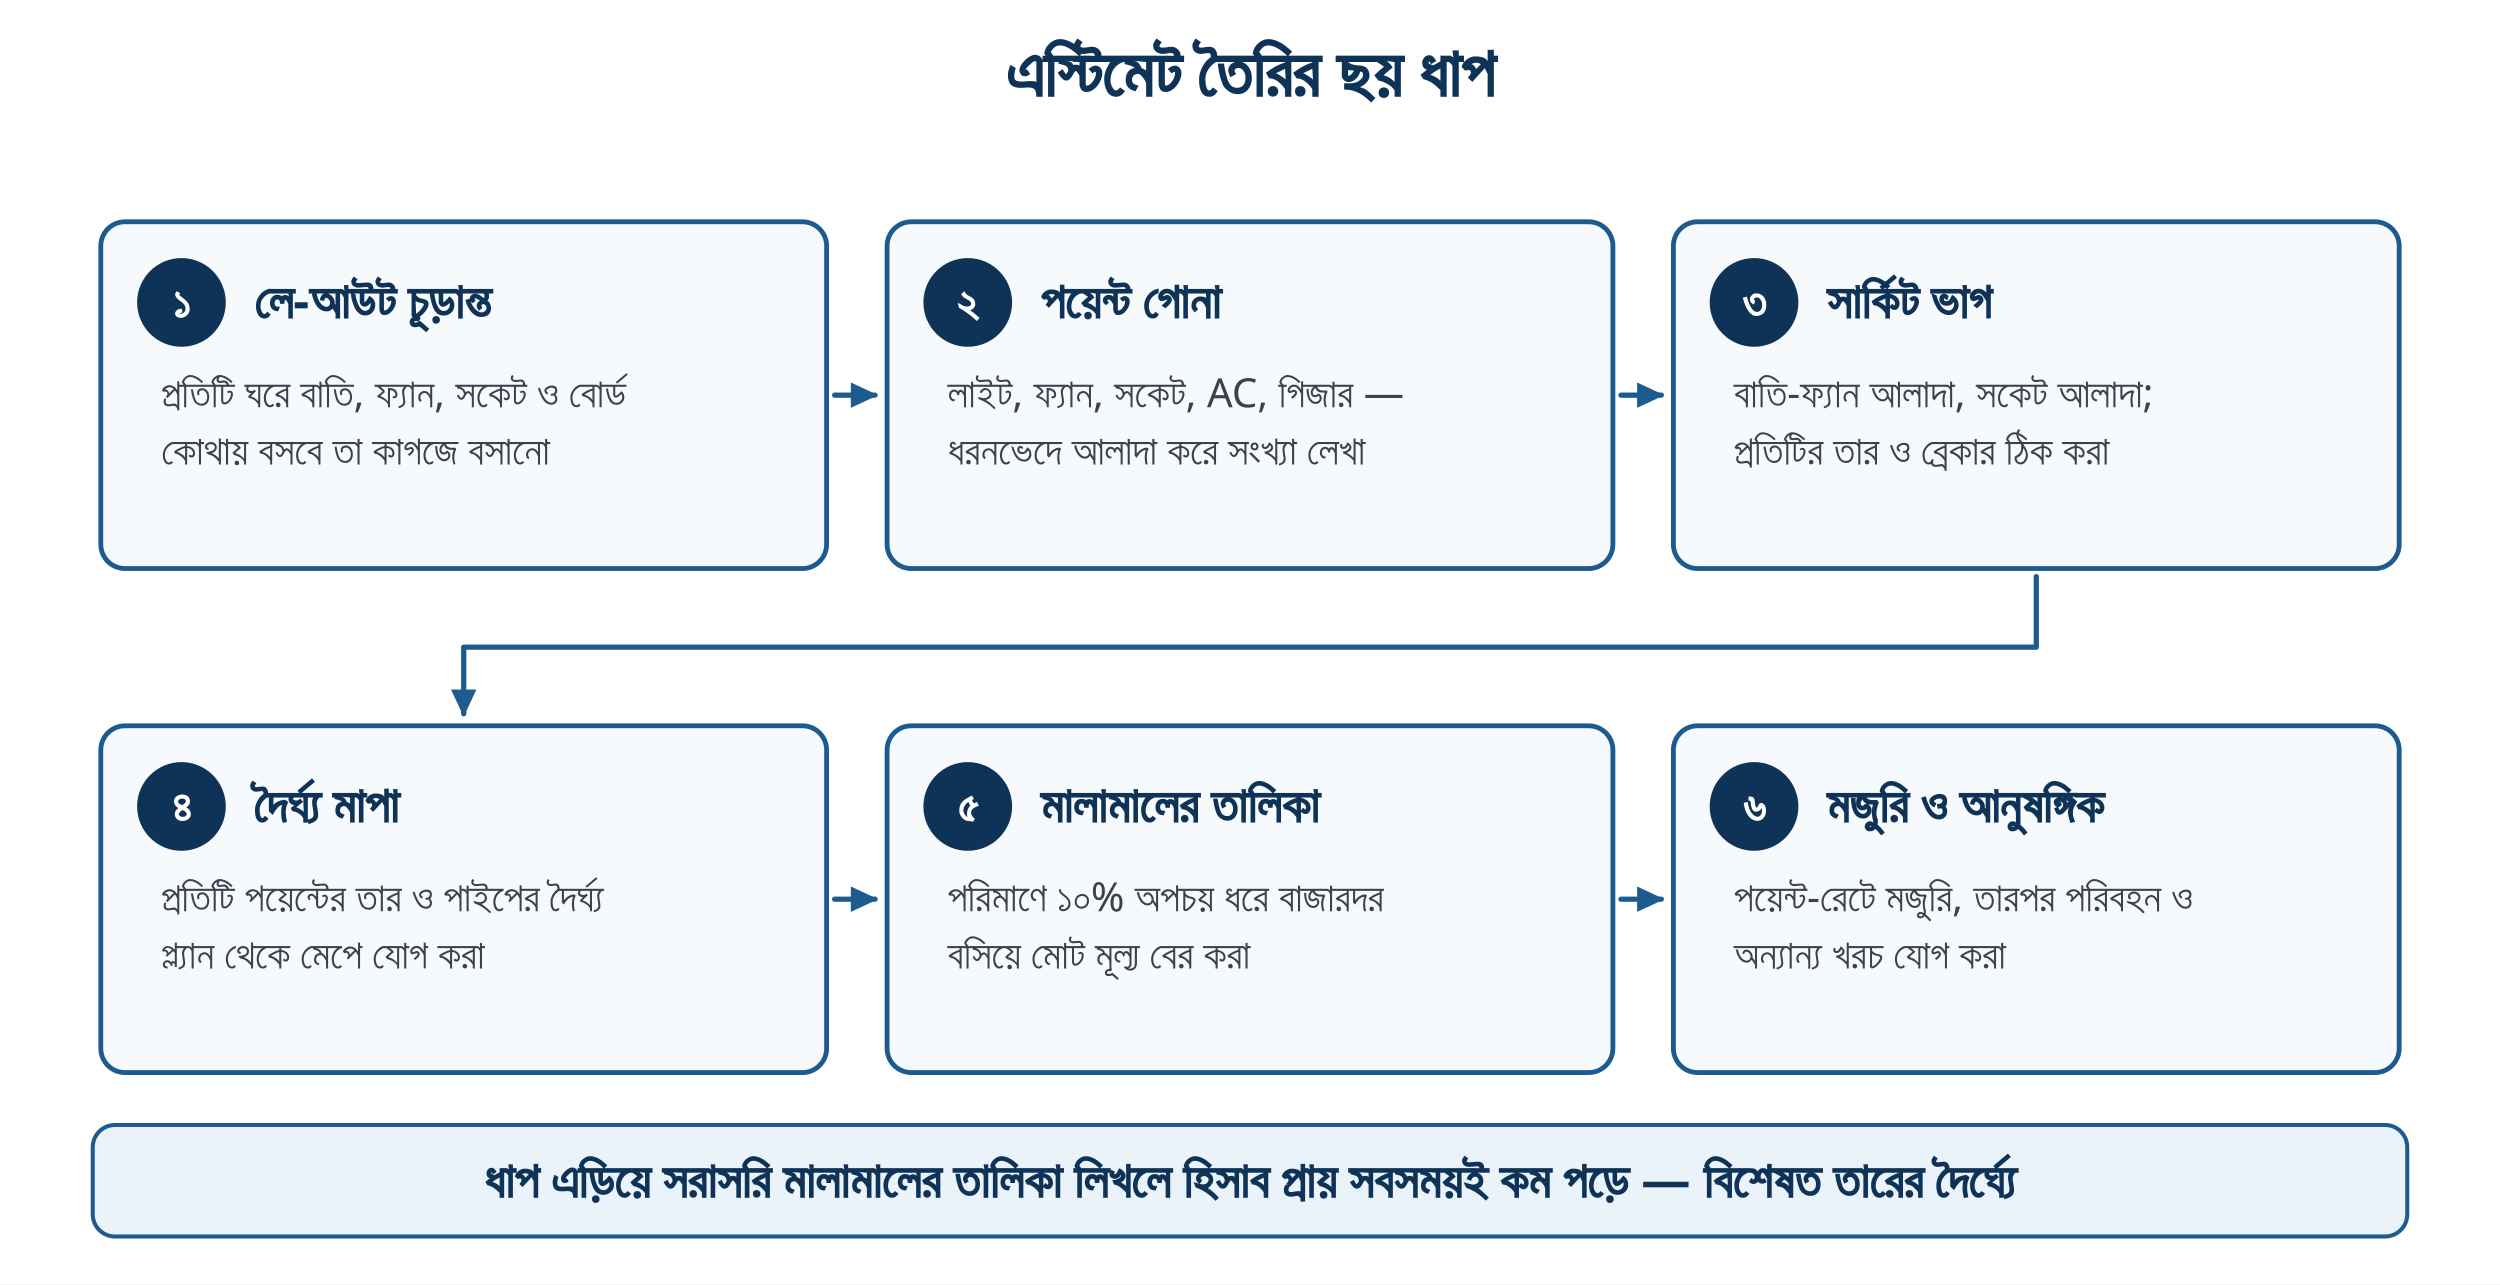
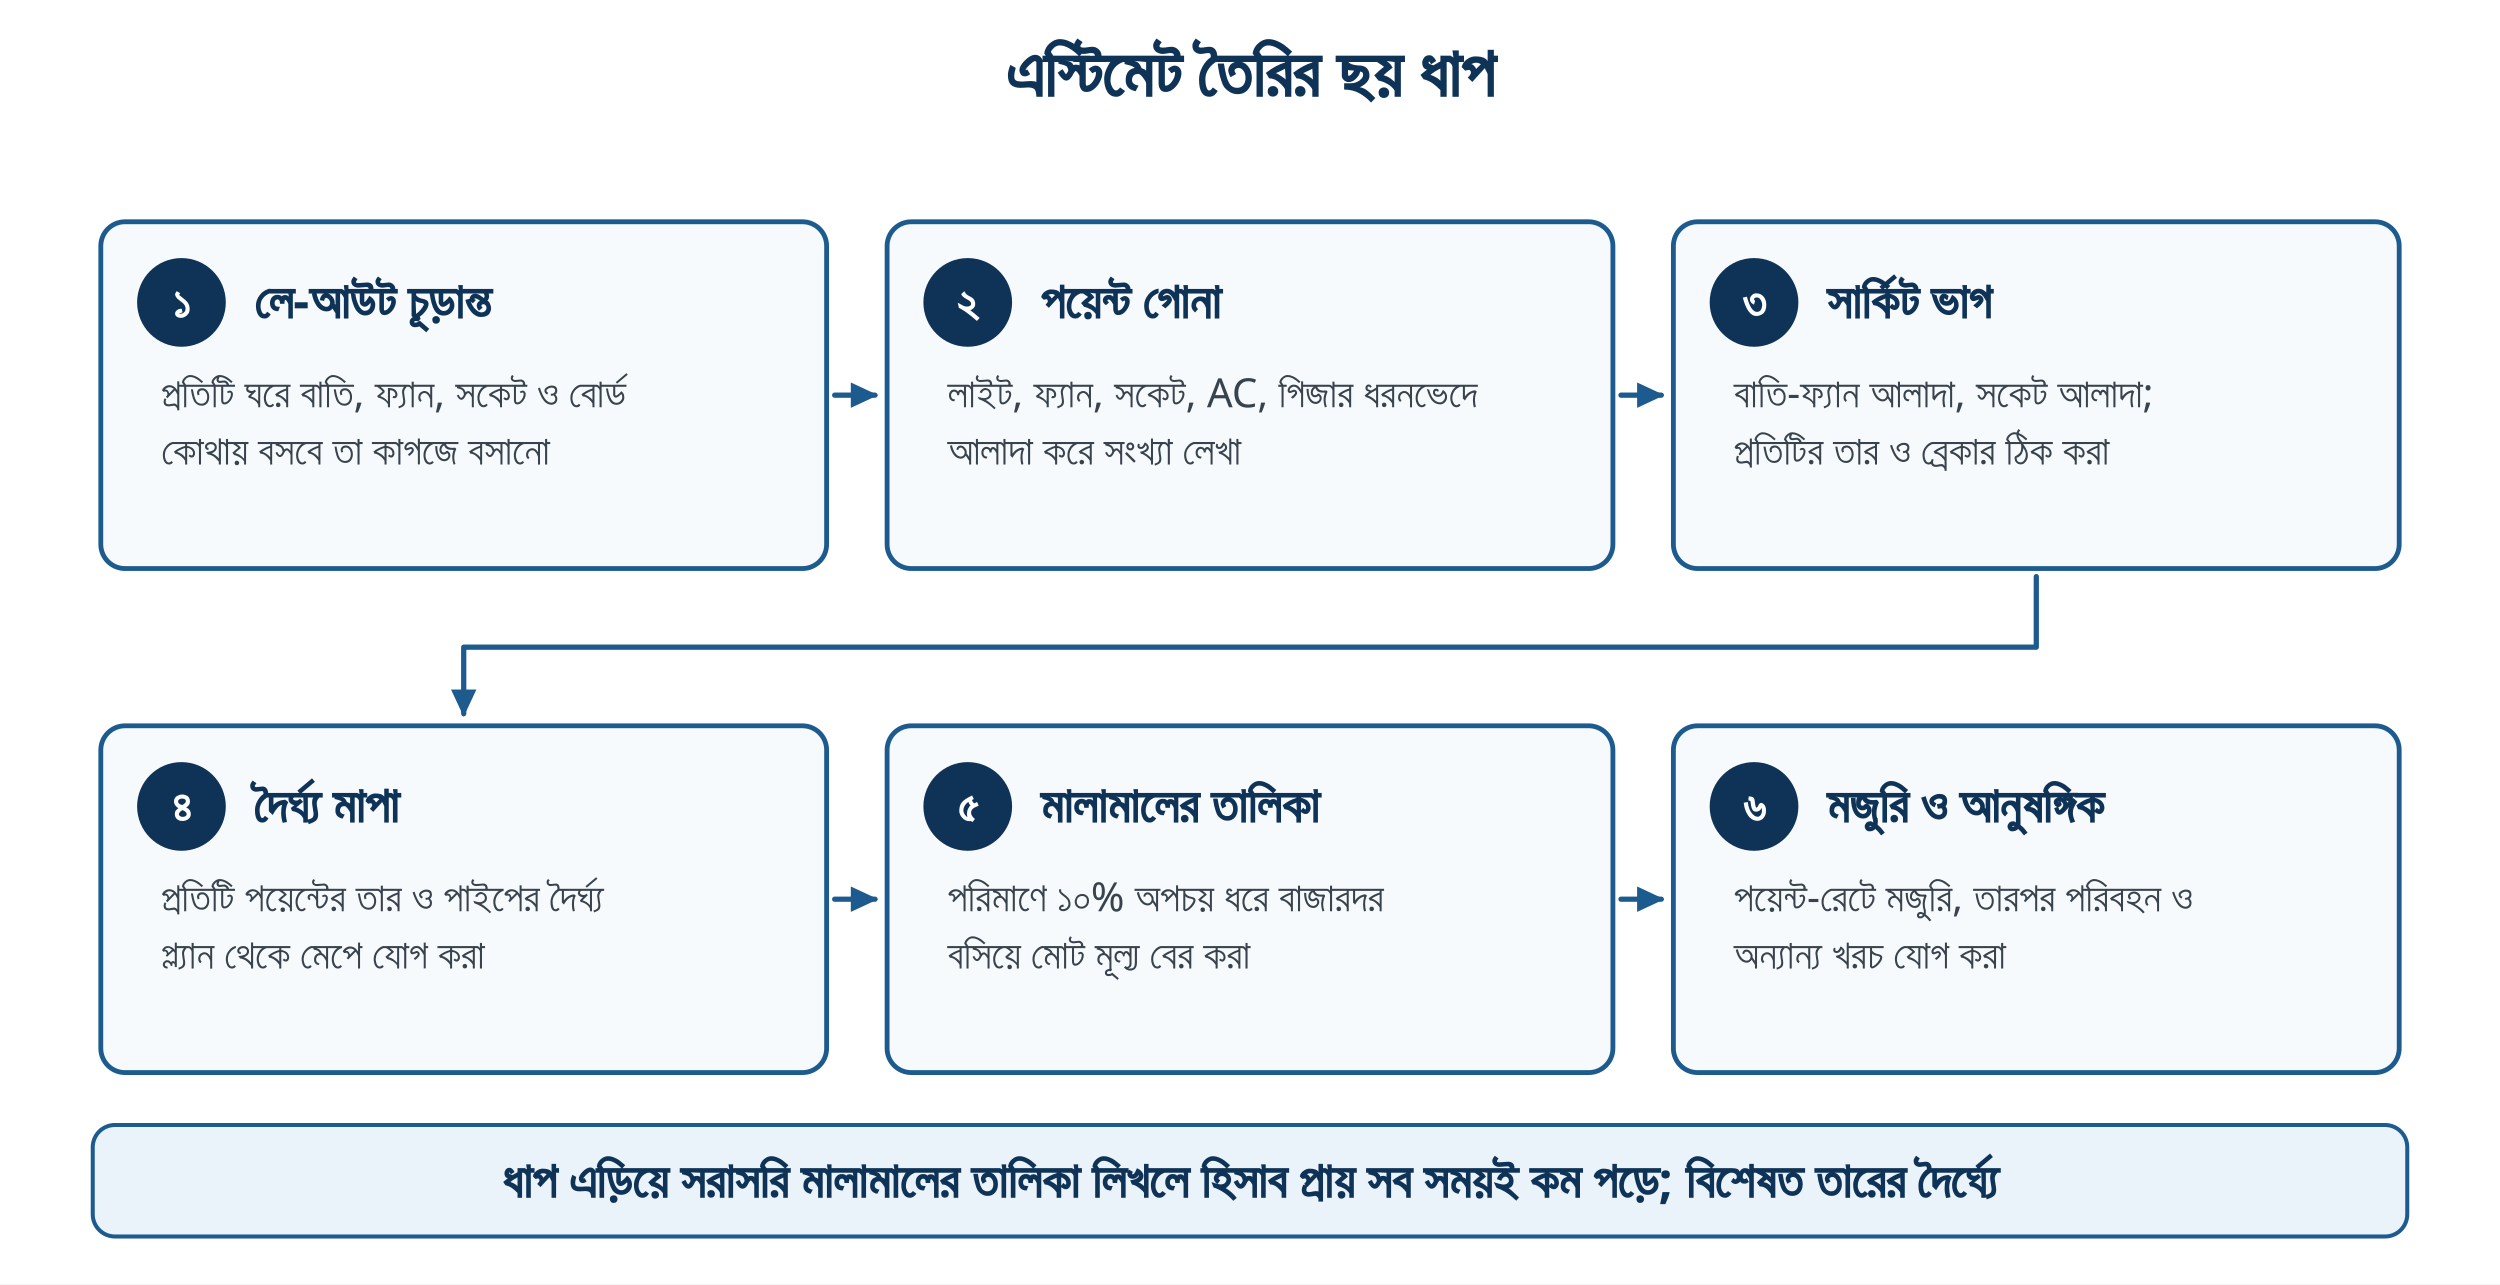
<svg xmlns="http://www.w3.org/2000/svg" width="1240" height="637" viewBox="0 0 1240 637">
  <defs>
    <marker id="ar14" viewBox="0 0 10 10" refX="8.5" refY="5" markerUnits="userSpaceOnUse" markerWidth="15" markerHeight="15" orient="auto-start-reverse">
      <path d="M 0.5 0.8 L 9.5 5 L 0.5 9.2 z" fill="#1D5B8F" />
    </marker>
  </defs>
  <rect width="1240" height="637" fill="#FFFFFF" />
  <text x="620.0" y="48.0" font-family="Kalpurush" font-size="34" font-weight="700" fill="#0F3357" text-anchor="middle">এস্টিমেট তৈরির ছয় ধাপ</text>
  <rect x="50.0" y="110.0" width="360.0" height="172.0" rx="12" fill="#F7FAFC" stroke="#1D5B8F" stroke-width="2.4" />
  <circle cx="90.0" cy="150.0" r="22.0" fill="#0F3357" stroke="none" stroke-width="2" />
  <text x="90.0" y="157.7" font-family="Kalpurush" font-size="22" font-weight="700" fill="#FFFFFF" text-anchor="middle">১</text>
  <text x="126.0" y="158.0" font-family="Kalpurush" font-size="24.5" font-weight="700" fill="#0F3357" text-anchor="start">লে-আউট চূড়ান্ত</text>
  <text x="80.0" y="202.0" font-family="Kalpurush" font-size="20" font-weight="400" fill="#39434D" text-anchor="start">প্রতিটি ঘরে বাতি, ফ্যান, সকেট ও বোর্ড</text>
  <text x="80.0" y="230.4" font-family="Kalpurush" font-size="20" font-weight="400" fill="#39434D" text-anchor="start">কোথায় বসবে তা কাগজে বসানো</text>
  <path d="M 414 196.0 L 434 196.0" fill="none" stroke="#1D5B8F" stroke-width="2.6" stroke-linecap="round" stroke-linejoin="round" marker-end="url(#ar14)" />
  <rect x="440.0" y="110.0" width="360.0" height="172.0" rx="12" fill="#F7FAFC" stroke="#1D5B8F" stroke-width="2.4" />
  <circle cx="480.0" cy="150.0" r="22.0" fill="#0F3357" stroke="none" stroke-width="2" />
  <text x="480.0" y="157.7" font-family="Kalpurush" font-size="22" font-weight="700" fill="#FFFFFF" text-anchor="middle">২</text>
  <text x="516.0" y="158.0" font-family="Kalpurush" font-size="24.5" font-weight="700" fill="#0F3357" text-anchor="start">পয়েন্ট গোনা</text>
-   <text x="470.0" y="202.0" font-family="Kalpurush" font-size="20" font-weight="400" fill="#39434D" text-anchor="start">লাইট, ফ্যান, সকেট, AC, গিজার —</text>
-   <text x="470.0" y="230.4" font-family="Kalpurush" font-size="20" font-weight="400" fill="#39434D" text-anchor="start">ধরনভেদে আলাদা করে সংখ্যা লেখা</text>
+   <text x="470.0" y="202.0" font-family="Kalpurush" font-size="20" font-weight="400" fill="#39434D" text-anchor="start">লাইট, ফ্যান, সকেট, AC, গিজার ধরনভেদে</text>
+   <text x="470.0" y="230.4" font-family="Kalpurush" font-size="20" font-weight="400" fill="#39434D" text-anchor="start">আলাদা করে সংখ্যা লেখা</text>
  <path d="M 804 196.0 L 824 196.0" fill="none" stroke="#1D5B8F" stroke-width="2.6" stroke-linecap="round" stroke-linejoin="round" marker-end="url(#ar14)" />
  <rect x="830.0" y="110.0" width="360.0" height="172.0" rx="12" fill="#F7FAFC" stroke="#1D5B8F" stroke-width="2.4" />
  <circle cx="870.0" cy="150.0" r="22.0" fill="#0F3357" stroke="none" stroke-width="2" />
  <text x="870.0" y="157.7" font-family="Kalpurush" font-size="22" font-weight="700" fill="#FFFFFF" text-anchor="middle">৩</text>
  <text x="906.0" y="158.0" font-family="Kalpurush" font-size="24.5" font-weight="700" fill="#0F3357" text-anchor="start">সার্কিট ভাগ</text>
  <text x="860.0" y="202.0" font-family="Kalpurush" font-size="20" font-weight="400" fill="#39434D" text-anchor="start">বাতি-ফ্যান আলাদা, সকেট আলাদা;</text>
  <text x="860.0" y="230.4" font-family="Kalpurush" font-size="20" font-weight="400" fill="#39434D" text-anchor="start">প্রতিটির তার ও ব্রেকার ঠিক করা</text>
  <path d="M 1010.0 286 L 1010.0 321.0 L 230.0 321.0 L 230.0 354" fill="none" stroke="#1D5B8F" stroke-width="2.6" stroke-linecap="round" stroke-linejoin="round" marker-end="url(#ar14)" />
  <rect x="50.0" y="360.0" width="360.0" height="172.0" rx="12" fill="#F7FAFC" stroke="#1D5B8F" stroke-width="2.4" />
  <circle cx="90.0" cy="400.0" r="22.0" fill="#0F3357" stroke="none" stroke-width="2" />
  <text x="90.0" y="407.7" font-family="Kalpurush" font-size="22" font-weight="700" fill="#FFFFFF" text-anchor="middle">৪</text>
  <text x="126.0" y="408.0" font-family="Kalpurush" font-size="24.5" font-weight="700" fill="#0F3357" text-anchor="start">দৈর্ঘ্য মাপা</text>
  <text x="80.0" y="452.0" font-family="Kalpurush" font-size="20" font-weight="400" fill="#39434D" text-anchor="start">প্রতিটি পয়েন্টের তার ও পাইপের দৈর্ঘ্য</text>
  <text x="80.0" y="480.4" font-family="Kalpurush" font-size="20" font-weight="400" fill="#39434D" text-anchor="start">প্ল্যান থেকে মেপে যোগ করা</text>
  <path d="M 414 446.0 L 434 446.0" fill="none" stroke="#1D5B8F" stroke-width="2.6" stroke-linecap="round" stroke-linejoin="round" marker-end="url(#ar14)" />
  <rect x="440.0" y="360.0" width="360.0" height="172.0" rx="12" fill="#F7FAFC" stroke="#1D5B8F" stroke-width="2.4" />
  <circle cx="480.0" cy="400.0" r="22.0" fill="#0F3357" stroke="none" stroke-width="2" />
  <text x="480.0" y="407.7" font-family="Kalpurush" font-size="22" font-weight="700" fill="#FFFFFF" text-anchor="middle">৫</text>
  <text x="516.0" y="408.0" font-family="Kalpurush" font-size="24.5" font-weight="700" fill="#0F3357" text-anchor="start">মালামালের তালিকা</text>
  <text x="470.0" y="452.0" font-family="Kalpurush" font-size="20" font-weight="400" fill="#39434D" text-anchor="start">পরিমাণে ১০% অপচয় ধরে বাজারদর</text>
  <text x="470.0" y="480.4" font-family="Kalpurush" font-size="20" font-weight="400" fill="#39434D" text-anchor="start">বসিয়ে মোট মূল্য বের করা</text>
  <path d="M 804 446.0 L 824 446.0" fill="none" stroke="#1D5B8F" stroke-width="2.6" stroke-linecap="round" stroke-linejoin="round" marker-end="url(#ar14)" />
  <rect x="830.0" y="360.0" width="360.0" height="172.0" rx="12" fill="#F7FAFC" stroke="#1D5B8F" stroke-width="2.4" />
  <circle cx="870.0" cy="400.0" r="22.0" fill="#0F3357" stroke="none" stroke-width="2" />
  <text x="870.0" y="407.7" font-family="Kalpurush" font-size="22" font-weight="700" fill="#FFFFFF" text-anchor="middle">৬</text>
  <text x="906.0" y="408.0" font-family="Kalpurush" font-size="24.5" font-weight="700" fill="#0F3357" text-anchor="start">মজুরি ও আনুষঙ্গিক</text>
  <text x="860.0" y="452.0" font-family="Kalpurush" font-size="20" font-weight="400" fill="#39434D" text-anchor="start">পয়েন্ট-রেটে মজুরি, তারপর পরিবহন ও</text>
  <text x="860.0" y="480.4" font-family="Kalpurush" font-size="20" font-weight="400" fill="#39434D" text-anchor="start">অন্যান্য খরচ যোগ করা</text>
  <rect x="46.0" y="558.0" width="1148.0" height="55.3" rx="11" fill="#EAF2FA" stroke="#1D5B8F" stroke-width="2" />
-   <text x="620.0" y="594.1" font-family="Kalpurush" font-size="24.5" font-weight="700" fill="#0F3357" text-anchor="middle">ধাপ এড়িয়ে সরাসরি মালামালের তালিকা লিখলে হিসাব প্রায় সবসময়ই কম পড়ে — বিশেষত তারের দৈর্ঘ্যে</text>
+   <text x="620.0" y="594.1" font-family="Kalpurush" font-size="24.5" font-weight="700" fill="#0F3357" text-anchor="middle">ধাপ এড়িয়ে সরাসরি মালামালের তালিকা লিখলে হিসাব প্রায় সব সময়ই কম পড়ে; বিশেষত তারের দৈর্ঘ্যে</text>
</svg>
